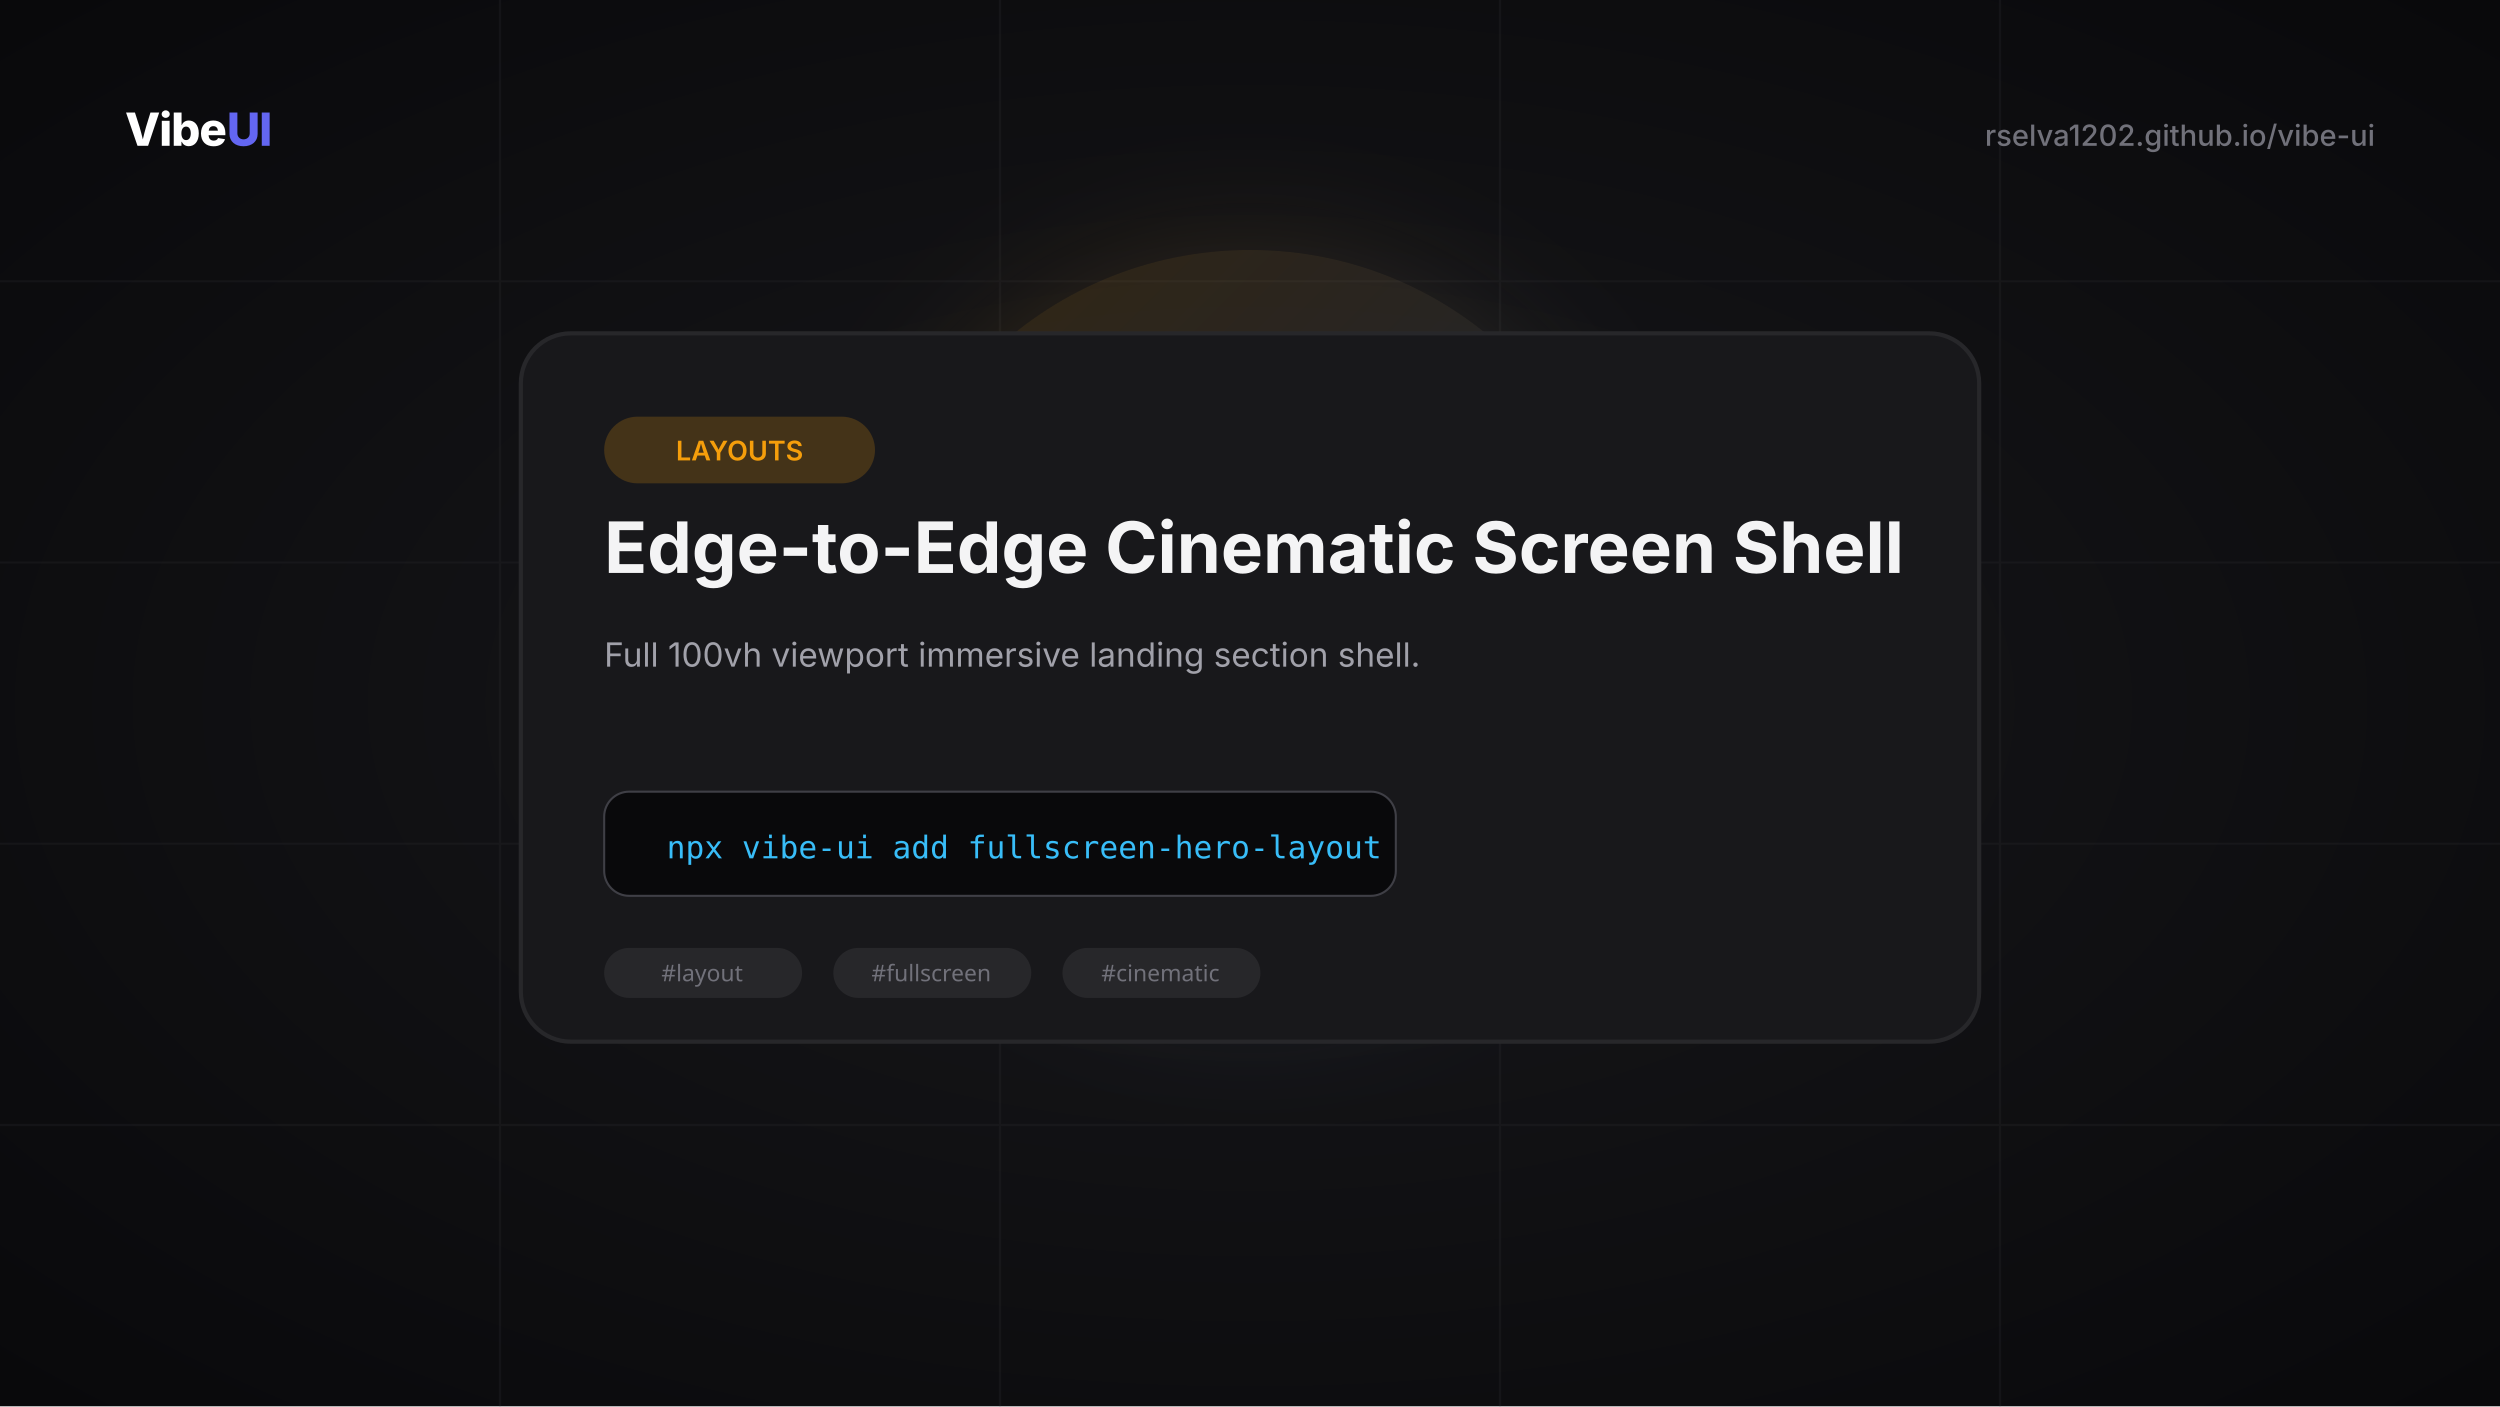
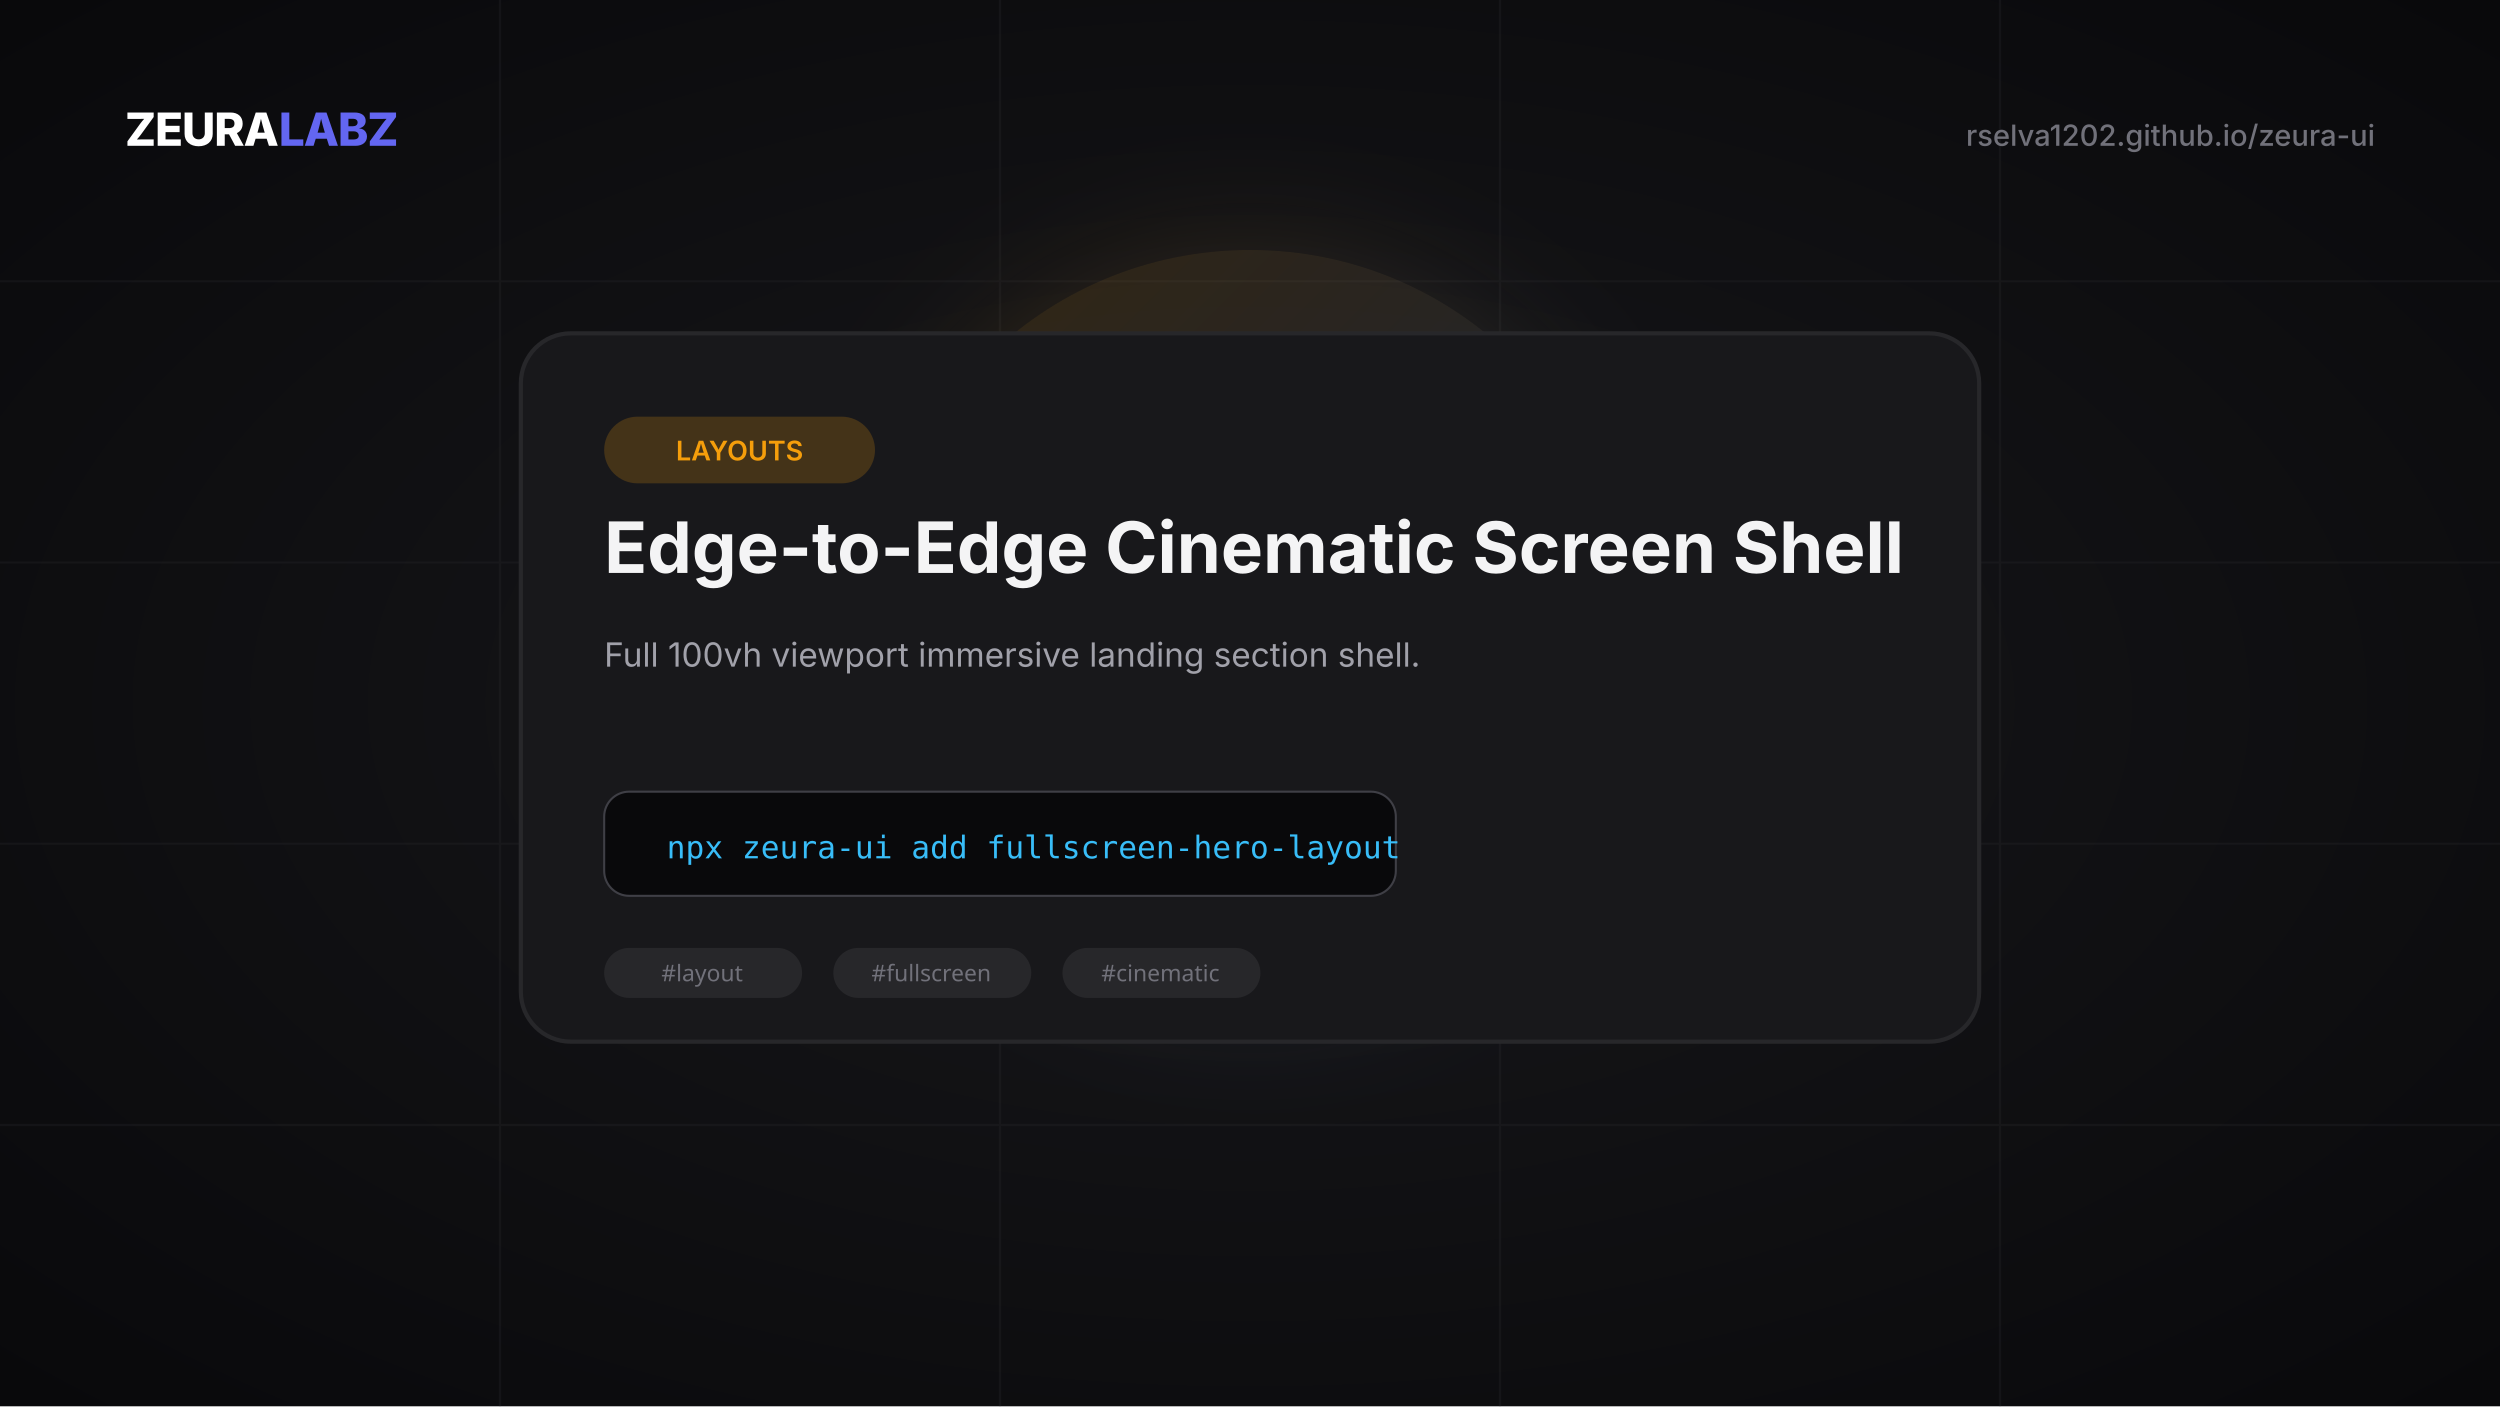
<svg xmlns="http://www.w3.org/2000/svg" viewBox="0 0 1200 675" width="1200" height="675">
  <defs>
    <radialGradient id="bgGrad" cx="50%" cy="50%" r="70%">
      <stop offset="0%" stop-color="#18181b" />
      <stop offset="100%" stop-color="#09090b" />
    </radialGradient>
    <linearGradient id="brandGrad" x1="0%" y1="0%" x2="100%" y2="100%">
      <stop offset="0%" stop-color="#f59e0b" />
      <stop offset="100%" stop-color="#3b82f6" />
    </linearGradient>
    <filter id="glow" x="-20%" y="-20%" width="140%" height="140%">
      <feGaussianBlur stdDeviation="30" result="blur" />
      <feComposite in="SourceGraphic" in2="blur" operator="over" />
    </filter>
  </defs>
  <rect width="1200" height="675" fill="url(#bgGrad)" />
  <g stroke="#27272a" stroke-width="1" opacity="0.3">
    <line x1="0" y1="135" x2="1200" y2="135" />
    <line x1="0" y1="270" x2="1200" y2="270" />
    <line x1="0" y1="405" x2="1200" y2="405" />
    <line x1="0" y1="540" x2="1200" y2="540" />
    <line x1="240" y1="0" x2="240" y2="675" />
    <line x1="480" y1="0" x2="480" y2="675" />
    <line x1="720" y1="0" x2="720" y2="675" />
    <line x1="960" y1="0" x2="960" y2="675" />
  </g>
  <circle cx="600" cy="300" r="180" fill="url(#brandGrad)" opacity="0.15" filter="url(#glow)" />
  <rect x="250" y="160" width="700" height="340" rx="24" fill="#18181b" stroke="#27272a" stroke-width="2" />
  <rect x="290" y="200" width="130" height="32" rx="16" fill="#f59e0b" opacity="0.2" />
  <text x="355" y="221" font-family="system-ui, -apple-system, sans-serif" font-size="13" font-weight="600" fill="#f59e0b" text-anchor="middle">
    LAYOUTS
  </text>
  <text x="290" y="275" font-family="system-ui, -apple-system, sans-serif" font-size="34" font-weight="700" fill="#f4f4f5">
    Edge-to-Edge Cinematic Screen Shell
  </text>
  <text x="290" y="320" font-family="system-ui, -apple-system, sans-serif" font-size="16" fill="#a1a1aa">
    Full 100vh viewport immersive landing section shell.
  </text>
  <rect x="290" y="380" width="380" height="50" rx="12" fill="#09090b" stroke="#3f3f46" stroke-width="1" />
  <text x="320" y="412" font-family="monospace, Consolas, sans-serif" font-size="15" fill="#38bdf8">
-     npx vibe-ui add fullscreen-hero-layout
+     npx zeura-ui add fullscreen-hero-layout
  </text>
  <g transform="translate(290, 455)">
    <rect x="0" y="0" width="95" height="24" rx="12" fill="#27272a" />
    <text x="47" y="16" font-family="system-ui, sans-serif" font-size="11" fill="#71717a" text-anchor="middle">#layout</text>
    <rect x="110" y="0" width="95" height="24" rx="12" fill="#27272a" />
    <text x="157" y="16" font-family="system-ui, sans-serif" font-size="11" fill="#71717a" text-anchor="middle">#fullscreen</text>
    <rect x="220" y="0" width="95" height="24" rx="12" fill="#27272a" />
    <text x="267" y="16" font-family="system-ui, sans-serif" font-size="11" fill="#71717a" text-anchor="middle">#cinematic</text>
  </g>
  <text x="60" y="70" font-family="system-ui, -apple-system, sans-serif" font-size="22" font-weight="800" fill="#ffffff" letter-spacing="-0.5">
-     Vibe<tspan fill="#6366f1">UI</tspan>
+     ZEURA<tspan fill="#6366f1">LABZ</tspan>
  </text>
  <text x="1140" y="70" font-family="system-ui, -apple-system, sans-serif" font-size="14" font-weight="500" fill="#71717a" text-anchor="end">
-     rselva1202.github.io/vibe-ui
+     rselva1202.github.io/zeura-ui
  </text>
</svg>
